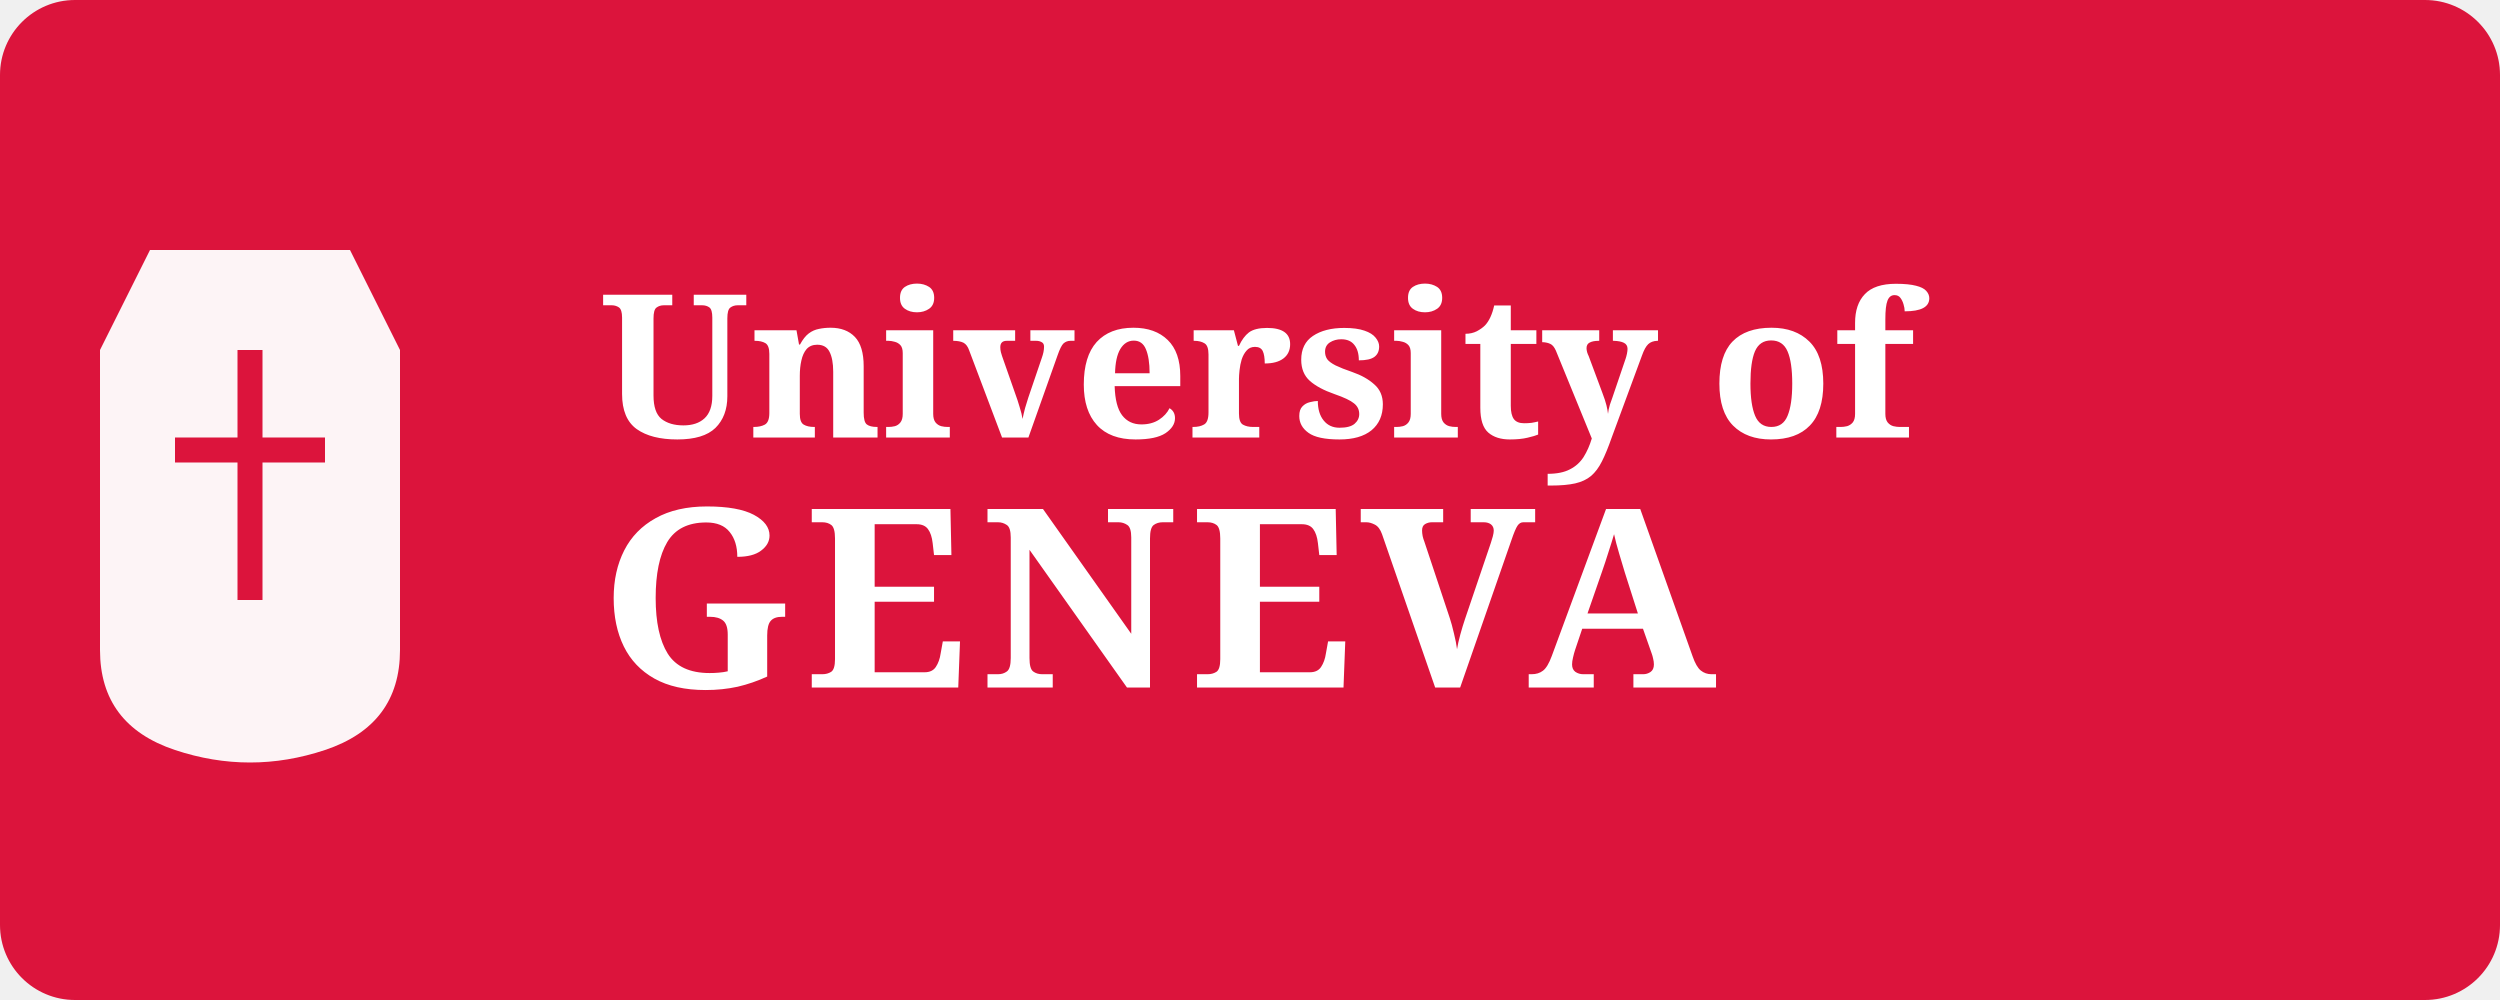
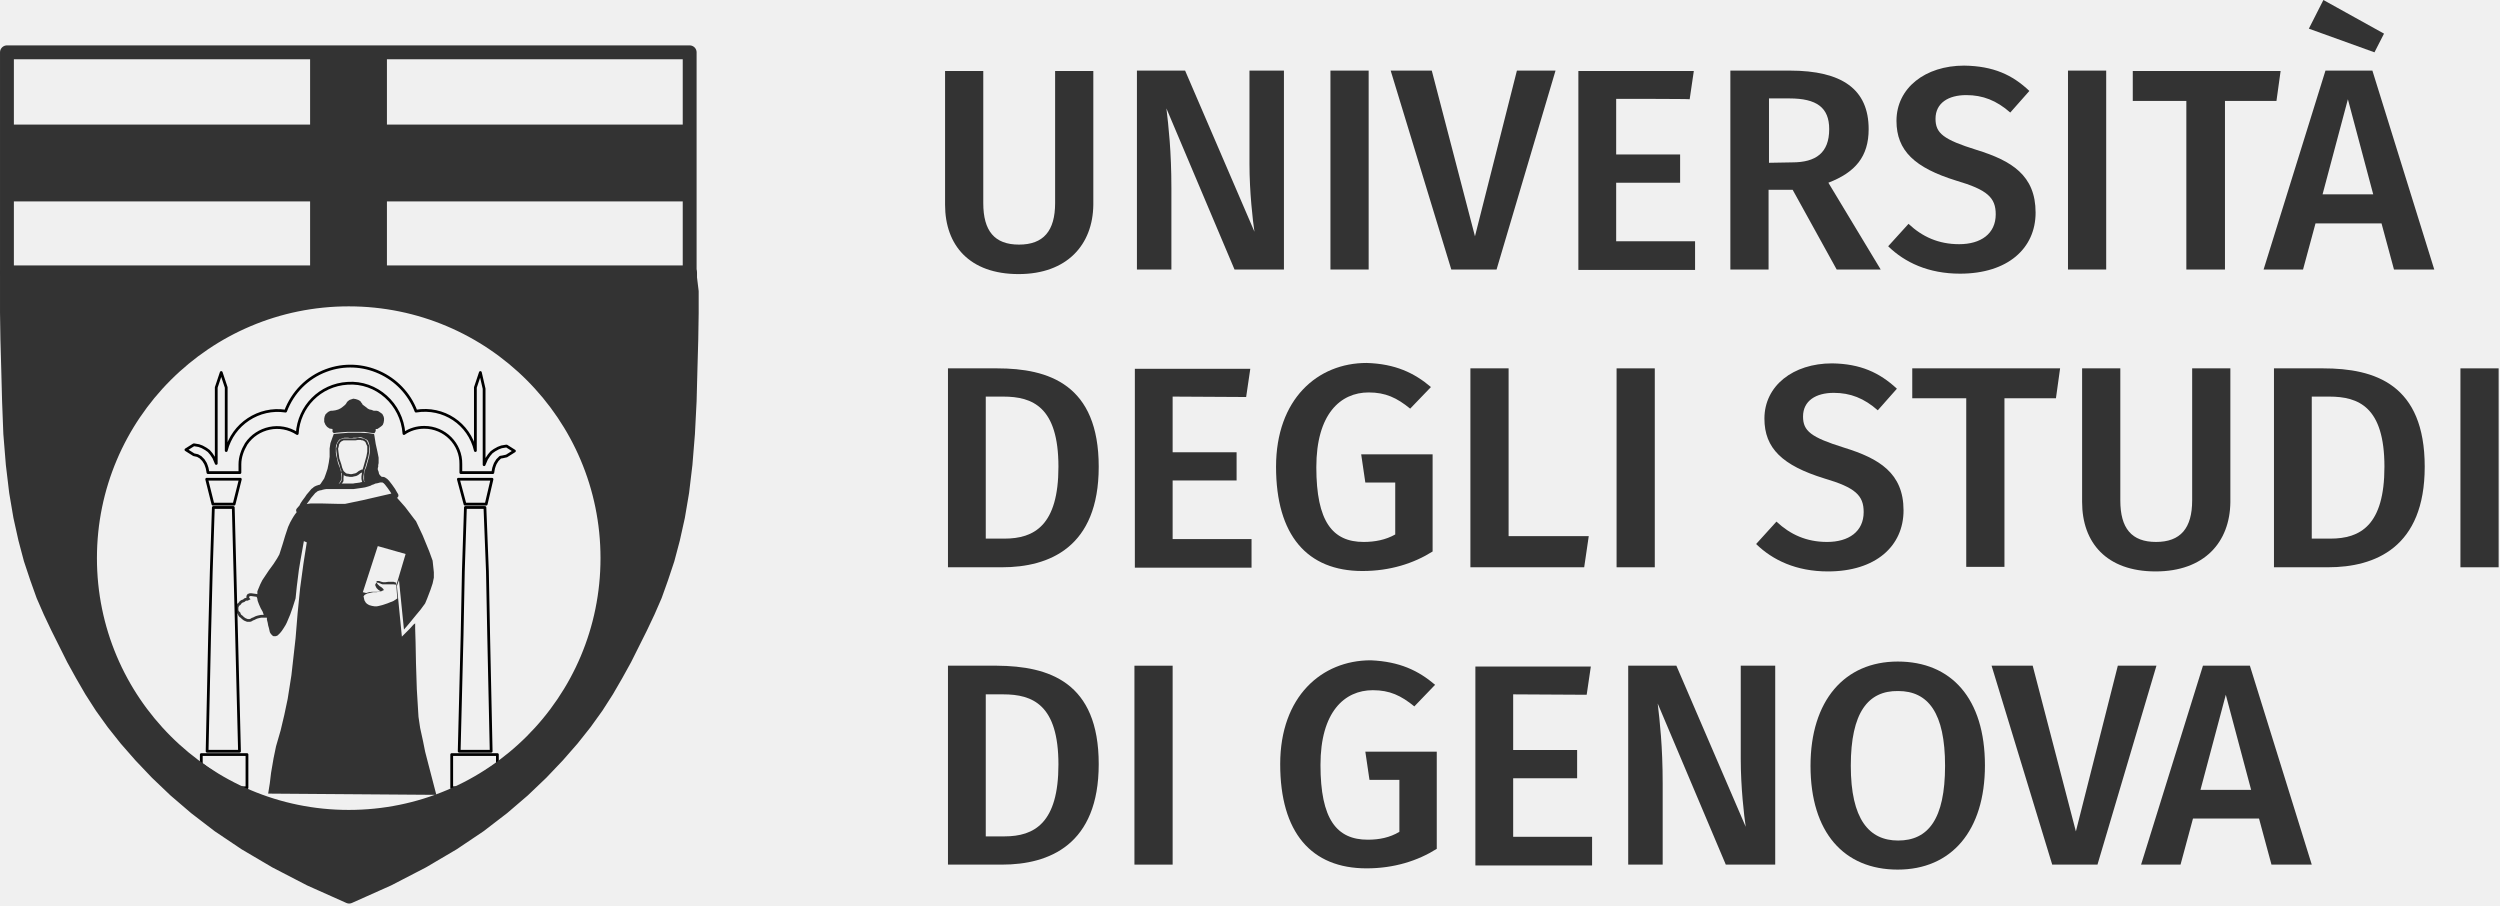
- <svg xmlns="http://www.w3.org/2000/svg" viewBox="0 0 200 80" width="200" height="80" role="img" aria-label="University of Geneva Logo">
-   <rect width="200" height="80" fill="#DC143C" rx="6" />
-   <g transform="translate(20, 40)">
-     <path d="M 0,-20 L 8,-20 L 12,-12 L 12,12 Q 12,18 6,20 Q 0,22 -6,20 Q -12,18 -12,12 L -12,-12 L -8,-20 Z" fill="white" opacity="0.95" />
-     <path d="M 0,-12 L 0,8" stroke="#DC143C" stroke-width="2" />
-     <path d="M -6,-4 L 6,-4" stroke="#DC143C" stroke-width="2" />
+ <svg xmlns="http://www.w3.org/2000/svg" width="100%" height="100%" viewBox="0 0 602 218" version="1.1" xml:space="preserve" style="fill-rule:evenodd;clip-rule:evenodd;stroke-linecap:round;stroke-linejoin:round;stroke-miterlimit:10;">
+   <g id="LWPOLYLINE_4_">
+     <path d="M87.572,116.4l-0.4,0l-0.7,0.2l-1.4,0.2l-3.3,0" style="fill:none;fill-rule:nonzero;stroke:#000;stroke-width:0.47px;" />
  </g>
-   <text x="48" y="35" font-family="Georgia, serif" font-size="16" font-weight="bold" fill="white">University of</text>
-   <text x="48" y="55" font-family="Georgia, serif" font-size="20" font-weight="bold" fill="white" letter-spacing="1">GENEVA</text>
+   <g id="LWPOLYLINE_5_">
+     <path d="M61.972,143.4l-1.4,-0.2l-0.4,0l-0.2,0.1l-0.1,0l-0.1,0.1l-0.1,0.2l0,0.5l0.1,0.1l-0.2,0.1l-0.3,0l-0.3,0.1l-0.2,0.2l-0.2,0.1l-0.3,0.1l-0.3,0.2l-0.3,0.4l-0.4,0.3l-0.1,0.3l-0.1,0.2l0,0.7l0.1,0.4l0.4,0.4l0.1,0.3l0.2,0.3l0.3,0.2l0.3,0.3l0.4,0.3l0.2,0.1l0.5,0.2l0.6,0l0.3,-0.1l0.3,-0.2l0.3,-0.1l0.6,-0.3l0.3,-0.1l0.4,-0.1l0.5,-0.1l1.1,0l-0.4,-1.2l-0.5,-0.9l-0.4,-0.9l-0.3,-0.8l-0.1,-0.6l-0.2,-0.5l-0.1,-0.1Z" style="fill:none;fill-rule:nonzero;stroke:#333;stroke-width:0.67px;stroke-linecap:butt;stroke-linejoin:miter;" />
+   </g>
+   <g id="LWPOLYLINE_6_">
+     <path d="M92.272,115.3l-0.4,0l-0.4,0.1l-0.6,0l-0.6,0.2l-0.5,0.2l-0.6,0.2l-0.4,0.1l-0.3,0.1l-0.2,0.1l-0.3,0l-0.1,-0.2l-0.1,-0.1l-0.1,-0.3l0,-1.5l0.1,-0.8l0.4,-0.9l0.7,-2.5l0.2,-1.2l0,-0.8l-0.1,-0.7l-0.1,-0.4l-0.2,-0.6l-0.2,-0.3l-0.3,-0.2l-0.3,-0.1l-0.3,-0.2l-0.6,-0.2l-0.4,0l-0.4,0.1l-1,0l-0.4,0.1l-0.4,0l-0.6,-0.1l-0.8,0l-0.4,0.1l-0.2,0.1l-0.3,0.1l-0.1,0l-0.2,0.1l-0.1,0.2l-0.2,0.1l-0.4,0.8l-0.1,0.3l-0.1,0.5l0,1.3l0.1,0.7l0.2,0.8l0.2,0.9l0.2,0.6l0.3,0.7l0.2,0.7l0.1,0.8l0,0.9l-0.1,0.6l-0.4,0.7l-0.4,0.4l-0.5,0l-0.4,-0.1l-0.5,0l-0.5,0.1l-1.3,0l-1.6,0.4l0.6,-0.5l1,-1.5l0.4,-1.1l0.4,-1.2l0.3,-1.5l0.2,-1.4l0,-2l0.2,-1.3l0.5,-1.4l0.3,-0.8l1.1,-0.1l1.3,-0.1l1.1,-0.1l2.8,0l2,0.1l1.4,0.2l0.1,0.5l0.3,1.9l0.4,1.8l0.3,1.5l0,1.3l-0.1,0.5l0,0.4l-0.1,0.3l0,0.4l0.2,0.5l0.1,0.5l0.2,0.3l0.4,0.4l0.4,0.5Z" style="fill:#333;fill-rule:nonzero;" />
+   </g>
+   <g id="LWPOLYLINE_7_">
+     <path d="M87.572,116.4l-0.2,-0.6l-0.1,-0.5l0,-0.6l0.1,-0.6l0.1,-0.8l0.3,-0.9l0.7,-2.5l0.2,-1.1l0,-1.4l-0.2,-0.4l-0.2,-0.5l-0.1,-0.2l-0.2,-0.2l-0.2,-0.1l-0.3,-0.2l-0.3,0l-0.3,-0.1l-0.7,0l-0.6,0.1l-2.9,0l-0.4,0.2l-0.2,0l0,0.1l-0.2,0.2l-0.1,0l-0.2,0.4l-0.2,0.3l0,0.3l-0.1,0.4l-0.1,0.3l0.1,0.9l0.1,0.7l0.1,0.8l0.5,1.5l0.2,0.8l0.3,0.7l0.1,0.7l-0.1,1l0,0.7l-0.6,0.9l-0.1,0.1" style="fill:none;fill-rule:nonzero;stroke:#333;stroke-width:0.47px;" />
+   </g>
+   <g id="LWPOLYLINE_8_">
+     <path d="M82.472,113.7l0.3,0.2l0.3,0.3l0.2,0.1l0.3,0.1l0.2,0l0.5,0.1l0.5,0l0.4,-0.1l0.5,-0.1l0.4,-0.2l0.5,-0.4l0.6,-0.3" style="fill:none;fill-rule:nonzero;stroke:#333;stroke-width:0.67px;" />
+   </g>
+   <g id="LWPOLYLINE_9_">
+     <path d="M80.072,103.3l-0.7,-0.1l-0.6,-0.4l-0.4,-0.5l-0.3,-0.7l0,-0.8l0.1,-0.5l0.2,-0.5l0.4,-0.4l0.4,-0.3l0.5,-0.2l0.4,0l0.7,-0.1l0.7,-0.2l0.6,-0.3l0.4,-0.3l0.5,-0.4l0.3,-0.3l0.3,-0.5l0.2,-0.2l0.4,-0.3l0.9,-0.3l0.6,0.1l0.6,0.2l0.5,0.3l0.2,0.3l0.3,0.4l0,0.1l0.8,0.6l0.5,0.4l0.4,0.2l0.5,0.1l0.5,0.2l0.7,0l0.4,0.1l0.6,0.4l0.4,0.3l0.3,0.6l0.1,0.4l0,0.5l-0.1,0.6l-0.2,0.5l-0.3,0.3l-0.4,0.3l-0.6,0.4l-0.4,0l0,0.4l-0.1,0.3l-0.2,0.3l-0.1,0l-1,-0.1l-1.3,-0.2l-4.2,0l-1.5,0.1l-1.1,0.1l-0.6,0.1l-0.3,-0.3l0,-0.7Z" style="fill:#333;fill-rule:nonzero;" />
+   </g>
+   <g id="LWPOLYLINE_10_">
+     <path d="M116.572,93.6l0,18.3l0.6,-1.4l0.6,-0.9l0.6,-0.7l0.7,-0.5l0.9,-0.5l0.8,-0.3l1.2,-0.2l1.9,1.2l-1.9,1.2l-0.9,0.2l-0.6,0.1l-0.7,0.7l-0.5,0.8l-0.2,0.5l-0.2,0.6l-0.1,0.5l-0.1,0.6l-7.7,0l0,-2c0.1,-4.9 -3.9,-8.9 -8.8,-8.9c-1.8,0 -3.5,0.5 -4.9,1.5c-0.5,-7.1 -6.6,-12.6 -13.6,-12.1c-6.6,0.4 -11.7,5.6 -12.1,12.1c-4.1,-2.7 -9.6,-1.5 -12.3,2.5c-0.9,1.5 -1.5,3.2 -1.5,4.9l0,2l-7.7,0l-0.1,-0.6l-0.1,-0.5l-0.2,-0.6l-0.2,-0.5l-0.5,-0.8l-0.7,-0.7l-0.7,-0.4l-0.9,-0.2l-1.9,-1.2l1.9,-1.2l1.2,0.2l0.8,0.3l0.9,0.5l0.7,0.5l0.6,0.7l0.6,0.9l0.6,1.4l0,-18.3l1.2,-3.6l1.2,3.6l0,15.2c1.6,-6.4 7.9,-10.5 14.3,-9.5c1.7,-4.5 5.2,-8.1 9.8,-9.8c8.6,-3.2 18.3,1.2 21.6,9.8c6.6,-1.1 12.8,3 14.3,9.5l0,-15.2l1.2,-3.6l0.9,3.9Z" style="fill:none;fill-rule:nonzero;stroke:#000;stroke-width:0.67px;" />
+   </g>
+   <g id="LWPOLYLINE_11_">
+     <path d="M111.972,121.4l5.1,0l1.4,-6l-8.1,0l1.6,6Z" style="fill:none;fill-rule:nonzero;stroke:#000;stroke-width:0.67px;" />
+   </g>
+   <g id="LWPOLYLINE_12_">
+     <path d="M51.272,121.4l5.1,0l1.5,-6l-8.1,0l1.5,6Z" style="fill:none;fill-rule:nonzero;stroke:#000;stroke-width:0.67px;" />
+   </g>
+   <g id="LWPOLYLINE_13_">
+     <path d="M117.672,153.1l-0.3,-15.5l-0.6,-15.4l-4.7,0l-0.5,15.4l-0.3,15.4l-0.7,27.9l7.7,0l-0.6,-27.8Z" style="fill:none;fill-rule:nonzero;stroke:#000;stroke-width:0.67px;" />
+   </g>
+   <g id="LWPOLYLINE_14_">
+     <path d="M119.772,184l0,-2.3l-11,0l0,8l1.8,0l5.2,-3l4,-2.7Z" style="fill:none;fill-rule:nonzero;stroke:#000;stroke-width:0.67px;" />
+   </g>
+   <g id="LWPOLYLINE_15_">
+     <path d="M48.472,184l0,-2.3l11,0l0,8l-1.8,0l-4.8,-2.5l-4.4,-3.2Z" style="fill:none;fill-rule:nonzero;stroke:#000;stroke-width:0.67px;" />
+   </g>
+   <g id="LWPOLYLINE_16_">
+     <path d="M50.472,153.1l0.4,-15.5l0.5,-15.4l4.8,0l0.8,30.8l0.7,27.9l-7.8,0l0.6,-27.8Z" style="fill:none;fill-rule:nonzero;stroke:#000;stroke-width:0.67px;" />
+   </g>
+   <path d="M74.672,30l-73,0l0,18.5l73,0l0,17.2l18.5,0l0,-17.2l73,0l0,-18.5l-73,0l0,-17.4l-18.5,0l0,17.4Z" style="fill:#333;fill-rule:nonzero;" />
+   <path d="M166.172,66.9l0,-1.2l-164.5,0l-0,9.6l0.1,6.4l0.2,7.2l0.2,7.7l0.3,7.8l0.6,7.4l0.8,6.7l1,5.9l1.2,5.4l1.3,4.9l1.5,4.5l1.5,4.2l1.7,3.9l1.8,3.8l3.8,7.6l2.1,3.8l2.2,3.8l2.5,3.9l2.8,3.9l3.1,3.9l3.5,4l3.9,4.1l4.4,4.2l4.9,4.2l5.6,4.3l6.4,4.3l7.3,4.3l8.3,4.3l9.4,4.2l9.4,-4.2l8.3,-4.3l7.3,-4.3l6.4,-4.3l5.6,-4.3l4.9,-4.2l4.4,-4.2l3.9,-4.1l3.5,-4l3.1,-3.9l2.8,-3.9l2.5,-3.9l2.2,-3.8l2.1,-3.8l3.8,-7.6l1.8,-3.8l1.7,-3.9l1.5,-4.2l1.5,-4.5l1.3,-4.9l1.2,-5.4l1,-5.9l0.8,-6.7l0.6,-7.4l0.4,-7.8l0.2,-7.7l0.2,-7.2l0.1,-6.4l0,-5.1l-0.4,-3.3Zm-82.2,129.8c-34.4,0 -62.3,-27.9 -62.3,-62.3c0,-34.4 27.9,-62.3 62.3,-62.3c34.4,0 62.3,27.9 62.3,62.3c0,34.5 -27.9,62.3 -62.3,62.3Z" style="fill:#333;fill-rule:nonzero;stroke:#333;stroke-width:3.34px;" />
+   <path d="M72.272,141.6l-0.6,6l-0.5,6.1l-1,8.9l-0.9,5.7l-0.8,3.8l-0.9,3.8l-1.1,3.8l-0.6,2.9l-0.6,3.5l-0.3,2.5l-0.4,2.5l40.5,0.3l-1.9,-7.3l-0.8,-3.1l-0.5,-2.5l-0.7,-3.2l-0.4,-2.7l-0.4,-6.6l-0.2,-6.2l-0.1,-5.1l-0.1,-3.3l0,-1.3l-0.4,0.3l-0.9,1l-1.9,1.9l-1.2,-12.2l0.5,-1.4l1.2,11.9l1.2,-1.4l1.8,-2.2l1,-1.2l1.1,-1.5l0.5,-1.2l0.8,-2.1l0.5,-1.5l0.3,-1.4l0,-1.3l-0.3,-2.8l-0.8,-2.2l-1.6,-3.9l-1.6,-3.4l-0.4,-0.5l-2.2,-2.9l-2.3,-2.6l-0.5,0.2l-7.5,1.9l-2.8,0.5l-1.4,0.2l-1.8,0.1l-2.6,-0.2l-1.9,-0.1l-2.7,0l-0.8,0.2l-0.6,0.2l-0.4,0.2l-0.5,0.3l-0.3,0.3l-0.4,0.5l-0.4,0.6l-0.3,0.5l-0.5,0.9l-0.5,1.1l-0.7,2.1l-0.6,2l-0.8,2.5l-0.5,0.9l-0.9,1.4l-1.1,1.5l-1.6,2.4l-0.5,1l-0.5,1.2l-0.2,0.5l0,0.9l0.1,0.3l0.1,0.4l0.2,0.5l0.2,0.6l0.2,0.3l0.2,0.5l0.3,0.6l0.3,0.7l0.5,1l0.2,0.5l0,0.5l0.2,0.8l0.1,0.6l0.2,0.7l0.2,0.9l0.1,0.2l0.2,0.3l0.4,0.4l0.2,0.1l0.5,0l0.3,-0.1l0.2,-0.1l0.6,-0.6l0.4,-0.5l0.4,-0.6l0.5,-0.8l0.3,-0.6l0.8,-1.9l0.6,-1.7l0.7,-2.2l0.3,-2.9l0.5,-4l0.4,-2.4l0.8,-4.5l0.7,0.3l-0.8,5.1l-0.8,5.9Zm18.7,-10.1l6.7,1.9l-2.2,7.4l-0.8,-0.1l-2.6,0l-0.3,-0.1l-0.2,-0.1l-0.3,-0.1l-0.2,-0.1l-0.2,0l-0.3,0.1l-0.2,0.3l0,0.3l0.3,0.6l0.4,0.4l0.6,0.4l-0.2,0l-0.5,0.1l-1.4,0l-0.7,0.1l-0.7,0.2l-0.8,-0.2l3.6,-11.1Zm-3.5,12.3l0.2,-0.4l0.2,-0.2l0.6,-0.3l0.5,-0.1l0.4,-0.1l0.5,-0.1l0.8,0l0.6,-0.1l0.5,-0.1l0.4,-0.2l0.1,0l0.1,-0.1l0,-0.2l-0.4,-0.4l-0.6,-0.4l-0.5,-0.5l-0.2,-0.4l0,-0.2l0.1,-0.1l0.5,0l0.6,0.2l0.4,0.1l0.5,0l0.7,-0.1l1.3,0l0.6,0.2l0.3,3.8l-0.9,0.6l-1.5,0.6l-1.2,0.4l-0.8,0.2l-0.5,0.1l-0.6,0l-0.6,-0.1l-0.7,-0.2l-0.5,-0.3l-0.3,-0.3l-0.3,-0.5l-0.1,-0.4l-0.1,-0.5l-0.1,0.1Z" style="fill:#333;fill-rule:nonzero;" />
+   <rect x="1.672" y="12.6" width="164.4" height="53" style="fill:none;stroke:#333;stroke-width:3.34px;" />
+   <g id="LWPOLYLINE_3_">
+     <path d="M95.272,119.3l-0.3,-0.5l-0.4,-0.7l-0.7,-1l-0.7,-0.9l-0.4,-0.4l-0.2,-0.1l-0.1,-0.1l-0.2,-0.1l-0.8,0l-0.7,0.2l-0.6,0.1l-0.4,0.2l-0.3,0.1l-0.2,0l-0.2,0.2l-0.6,0.2l-0.7,0.2l-0.6,0.1l-2.1,0.3l-6.6,0l-0.6,0.1l-0.4,0.1l-0.3,0.1l-0.2,0l-0.6,0.2l-0.4,0.2l-0.2,0.2l-0.3,0.2l-0.5,0.6l-0.6,0.7l-0.4,0.6l-0.6,0.8l-0.4,0.6l-0.3,0.6l-0.7,0.8l0.4,-0.3l0.4,-0.2l0.5,-0.2l0.4,-0.1l0.5,-0.1l0.7,-0.1l2.4,0l4.1,0.1l1.8,0l4.3,-0.9l7.8,-1.8Z" style="fill:none;fill-rule:nonzero;stroke:#333;stroke-width:1.34px;" />
+   </g>
+   <g>
+     <path d="M245.272,66c-11.8,0 -17.7,-6.9 -17.7,-16.7l0,-32.2l9.2,0l0,31.8c0,6.7 2.7,10 8.6,10c5.9,0 8.7,-3.3 8.7,-10l0,-31.8l9.2,0l0,32.2c-0.1,9.6 -6.3,16.7 -18,16.7Z" style="fill:#333;fill-rule:nonzero;" />
+     <path d="M297.272,64.9l-16.4,-38.8c0.5,4.2 1.2,10.3 1.2,19.2l0,19.6l-8.3,0l0,-47.9l11.6,0l16.7,38.8c-0.4,-2.6 -1.2,-9.6 -1.2,-16.3l0,-22.5l8.3,0l0,47.9l-11.9,0Z" style="fill:#333;fill-rule:nonzero;" />
+     <rect x="320.372" y="17" width="9.2" height="47.9" style="fill:#333;fill-rule:nonzero;" />
+     <path d="M349.472,64.9l-14.6,-47.9l9.9,0l10.4,39.9l10.1,-39.9l9.3,0l-14.2,47.9l-10.9,0Z" style="fill:#333;fill-rule:nonzero;" />
+     <path d="M389.172,23.8l0,13.4l15.4,0l0,6.8l-15.4,0l0,14.1l19,0l0,6.9l-28.1,0l0,-47.9l27.8,0l-1,6.8c0,-0.1 -17.7,-0.1 -17.7,-0.1Z" style="fill:#333;fill-rule:nonzero;" />
+     <path d="M425.872,45.7l0,19.2l-9.2,0l0,-47.9l14.3,0c12.6,0 19,4.5 19,14.1c0,6.6 -3.2,10.4 -9.7,12.9l12.6,20.9l-10.6,0l-10.6,-19.2l-5.8,0Zm5.7,-6.6c5.7,0 8.9,-2.3 8.9,-8c0,-5.2 -3,-7.4 -9.6,-7.4l-4.9,0l0,15.5l5.6,-0.1Z" style="fill:#333;fill-rule:nonzero;" />
+     <path d="M488.672,21.9l-4.6,5.2c-3.3,-2.9 -6.6,-4.2 -10.6,-4.2c-4.3,0 -7.4,1.9 -7.4,5.7c0,3.5 1.9,5 9.9,7.5c8.4,2.6 14.2,6.1 14.2,15.1c0,8.6 -6.7,14.7 -18.2,14.7c-7.6,0 -13.3,-2.7 -17.3,-6.6l4.9,-5.4c3.3,3.1 7.2,4.9 12.2,4.9c5.2,0 8.8,-2.5 8.8,-7.2c0,-4 -2,-5.9 -9.5,-8.1c-10,-3.1 -14.4,-7.2 -14.4,-14.4c0,-7.9 6.9,-13.3 16.3,-13.3c7,0.1 11.6,2.2 15.7,6.1Z" style="fill:#333;fill-rule:nonzero;" />
+     <rect x="497.972" y="17" width="9.2" height="47.9" style="fill:#333;fill-rule:nonzero;" />
+     <path d="M535.772,24.3l0,40.6l-9.3,0l0,-40.6l-12.9,0l0,-7.2l35.6,0l-1,7.2c0.1,-0 -12.4,-0 -12.4,-0Z" style="fill:#333;fill-rule:nonzero;" />
+     <path d="M557.572,53.8l-3,11.1l-9.5,0l14.9,-47.9l11.3,0l14.9,47.9l-9.7,0l-3,-11.1l-15.9,0Zm-1.6,-46.9l3.5,-6.9l14.6,8.1l-2.3,4.5l-15.8,-5.7Zm9.4,17l-6.1,22.9l12.2,0l-6.1,-22.9Z" style="fill:#333;fill-rule:nonzero;" />
+     <path d="M264.572,112.4c0,19.4 -11.9,24.2 -23.3,24.2l-13,0l0,-47.9l11.8,0c12.5,0 24.5,3.9 24.5,23.7Zm-27.2,17.3l4.5,0c7.2,0 13,-3.2 13,-17.3c0,-14.4 -6.2,-16.9 -13.3,-16.9l-4.2,0l0,34.2Z" style="fill:#333;fill-rule:nonzero;" />
+     <path d="M282.372,95.5l0,13.4l15.4,0l0,6.8l-15.4,0l0,14.1l19,0l0,6.9l-28.1,0l0,-47.9l27.8,0l-1,6.8l-17.7,-0.1Z" style="fill:#333;fill-rule:nonzero;" />
+     <path d="M344.572,93.2l-5,5.2c-3.2,-2.6 -5.9,-3.9 -10,-3.9c-6.8,0 -12.6,5.2 -12.6,18c0,13.1 3.9,18 11.4,18c2.7,0 5.3,-0.5 7.6,-1.8l0,-12.5l-7.2,0l-1,-6.8l17.2,0l0,23.4c-4.6,2.9 -10.3,4.7 -16.9,4.7c-13.3,0 -20.8,-8.6 -20.8,-25.1c0,-16.3 10,-25 21.8,-25c6.9,0.2 11.5,2.4 15.5,5.8Z" style="fill:#333;fill-rule:nonzero;" />
+     <path d="M382.572,129.1l-1.1,7.5l-27.4,0l0,-47.9l9.2,0l0,40.4l19.3,0Z" style="fill:#333;fill-rule:nonzero;" />
+     <rect x="389.272" y="88.7" width="9.2" height="47.9" style="fill:#333;fill-rule:nonzero;" />
+     <path d="M456.772,93.6l-4.6,5.2c-3.3,-2.9 -6.6,-4.2 -10.6,-4.2c-4.3,0 -7.4,1.9 -7.4,5.7c0,3.5 1.9,5 9.9,7.5c8.4,2.6 14.3,6.1 14.3,15.1c0,8.6 -6.7,14.7 -18.2,14.7c-7.6,0 -13.3,-2.7 -17.3,-6.6l4.9,-5.4c3.3,3.1 7.2,4.9 12.2,4.9c5.2,0 8.8,-2.5 8.8,-7.2c0,-4 -2,-5.9 -9.5,-8.1c-10,-3.1 -14.4,-7.2 -14.4,-14.4c0,-7.9 6.9,-13.3 16.3,-13.3c6.8,0.1 11.4,2.2 15.6,6.1Z" style="fill:#333;fill-rule:nonzero;" />
+     <path d="M482.672,95.9l0,40.6l-9.2,0l0,-40.6l-13,0l0,-7.2l35.6,0l-1,7.2l-12.4,0Z" style="fill:#333;fill-rule:nonzero;" />
+     <path d="M519.072,137.6c-11.8,0 -17.7,-6.9 -17.7,-16.7l0,-32.2l9.2,0l0,31.8c0,6.7 2.7,10 8.6,10c5.9,0 8.7,-3.3 8.7,-10l0,-31.8l9.2,0l0,32.2c-0.1,9.7 -6.3,16.7 -18,16.7Z" style="fill:#333;fill-rule:nonzero;" />
+     <path d="M583.872,112.4c0,19.4 -11.9,24.2 -23.3,24.2l-13,0l0,-47.9l11.8,0c12.6,0 24.5,3.9 24.5,23.7Zm-27.2,17.3l4.5,0c7.2,0 13,-3.2 13,-17.3c0,-14.4 -6.2,-16.9 -13.3,-16.9l-4.2,0l0,34.2Z" style="fill:#333;fill-rule:nonzero;" />
+     <rect x="592.472" y="88.7" width="9.2" height="47.9" style="fill:#333;fill-rule:nonzero;" />
+     <path d="M264.572,184c0,19.4 -11.9,24.2 -23.3,24.2l-13,0l0,-47.9l11.8,0c12.5,0.1 24.5,3.9 24.5,23.7Zm-27.2,17.4l4.5,0c7.2,0 13,-3.2 13,-17.3c0,-14.4 -6.2,-16.9 -13.3,-16.9l-4.2,0l0,34.2Z" style="fill:#333;fill-rule:nonzero;" />
+     <rect x="273.172" y="160.3" width="9.2" height="47.9" style="fill:#333;fill-rule:nonzero;" />
+     <path d="M345.572,164.9l-5,5.2c-3.2,-2.6 -5.9,-3.9 -10,-3.9c-6.8,0 -12.6,5.2 -12.6,18c0,13.1 3.9,18 11.4,18c2.7,0 5.3,-0.5 7.6,-1.9l0,-12.5l-7.2,0l-1,-6.8l17.2,0l0,23.4c-4.6,2.9 -10.3,4.7 -16.9,4.7c-13.3,0 -20.8,-8.6 -20.8,-25.1c0,-16.3 10,-25 21.8,-25c7,0.3 11.5,2.5 15.5,5.9Z" style="fill:#333;fill-rule:nonzero;" />
+     <path d="M364.372,167.2l0,13.4l15.4,0l0,6.8l-15.4,0l0,14.1l19,0l0,6.9l-28.1,0l0,-47.9l27.8,0l-1,6.8l-17.7,-0.1Z" style="fill:#333;fill-rule:nonzero;" />
+     <path d="M415.572,208.2l-16.4,-38.8c0.5,4.2 1.2,10.3 1.2,19.2l0,19.6l-8.3,0l0,-47.9l11.6,0l16.7,38.8c-0.4,-2.6 -1.2,-9.6 -1.2,-16.3l0,-22.5l8.3,0l0,47.9l-11.9,0Z" style="fill:#333;fill-rule:nonzero;" />
+     <path d="M477.972,184.3c0,15.8 -8.1,25.1 -21,25.1c-12.9,0 -21,-8.9 -21,-25c0,-15.7 8.2,-25.1 21,-25.1c12.9,0 21,8.9 21,25Zm-32.3,0.1c0,12.9 4.4,18 11.4,18c7.2,0 11.3,-5.1 11.3,-18c0,-12.8 -4.1,-18 -11.3,-18c-7.2,-0.1 -11.4,5.1 -11.4,18Z" style="fill:#333;fill-rule:nonzero;" />
+     <path d="M494.172,208.2l-14.6,-47.9l9.9,0l10.4,39.9l10.1,-39.9l9.3,0l-14.2,47.9l-10.9,0Z" style="fill:#333;fill-rule:nonzero;" />
+     <path d="M528.072,197.1l-3,11.1l-9.5,0l14.9,-47.9l11.3,0l14.9,47.9l-9.7,0l-3,-11.1l-15.9,0Zm7.9,-29.8l-6.1,22.9l12.2,0l-6.1,-22.9Z" style="fill:#333;fill-rule:nonzero;" />
+   </g>
</svg>
